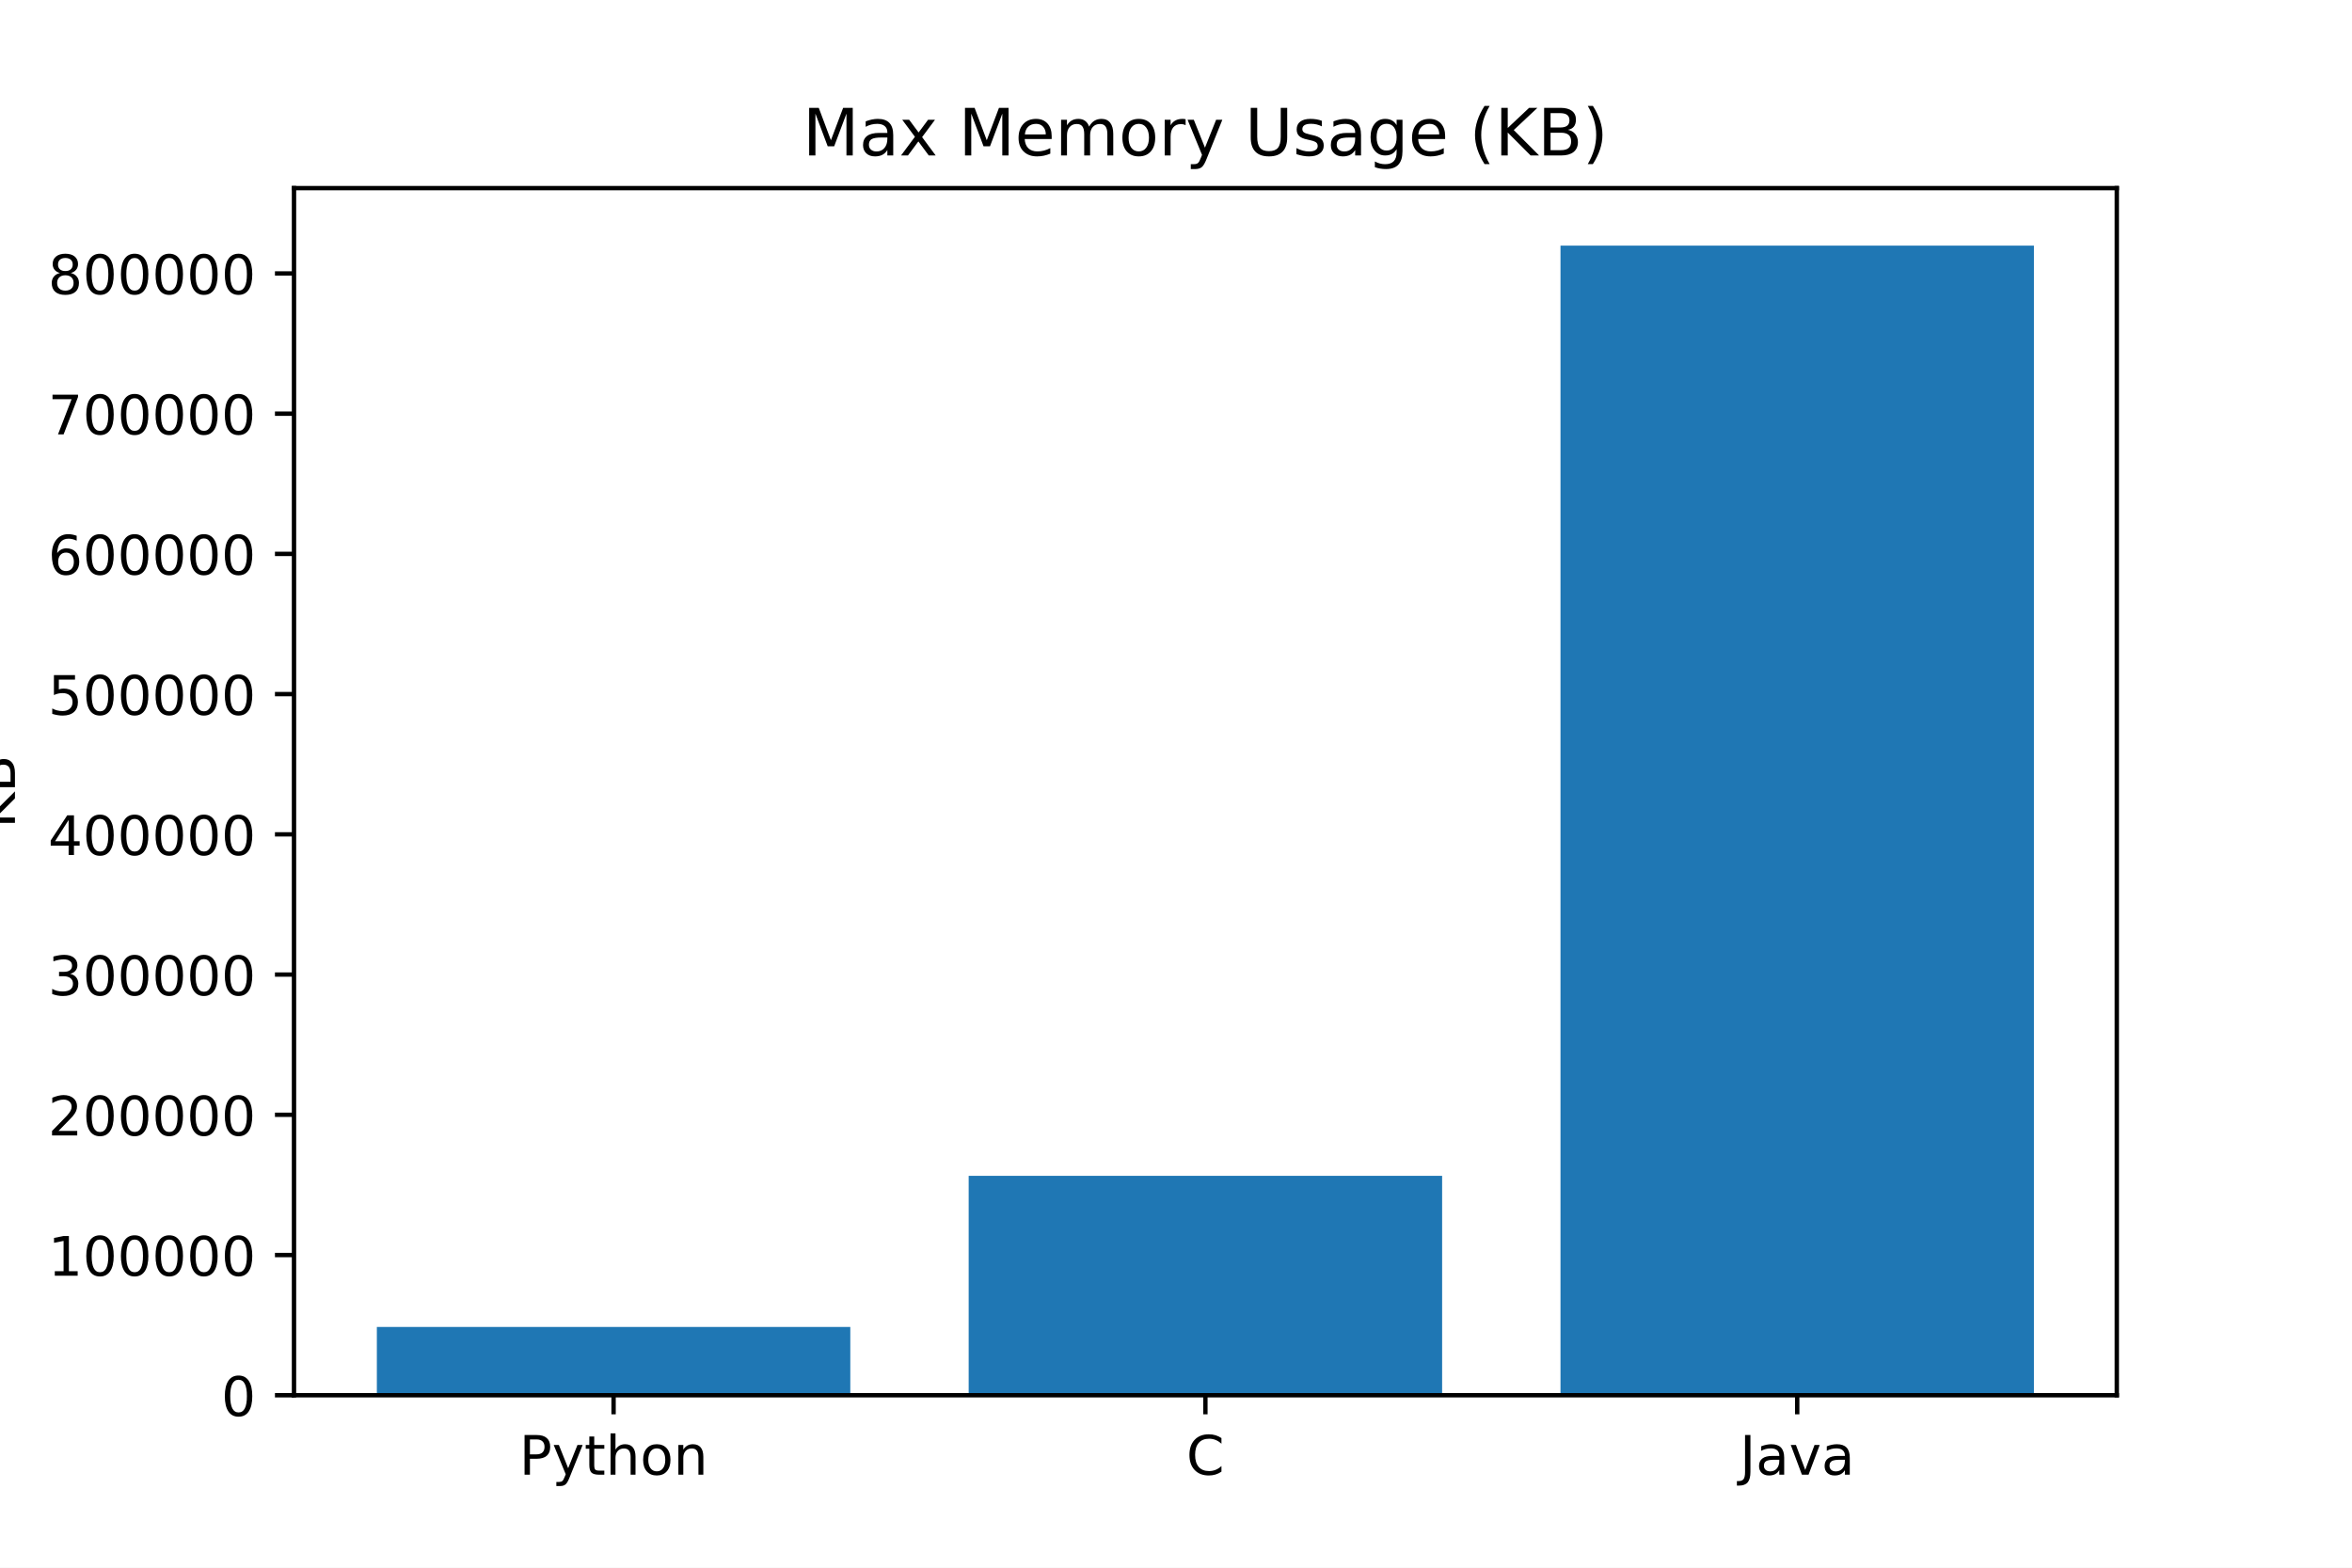
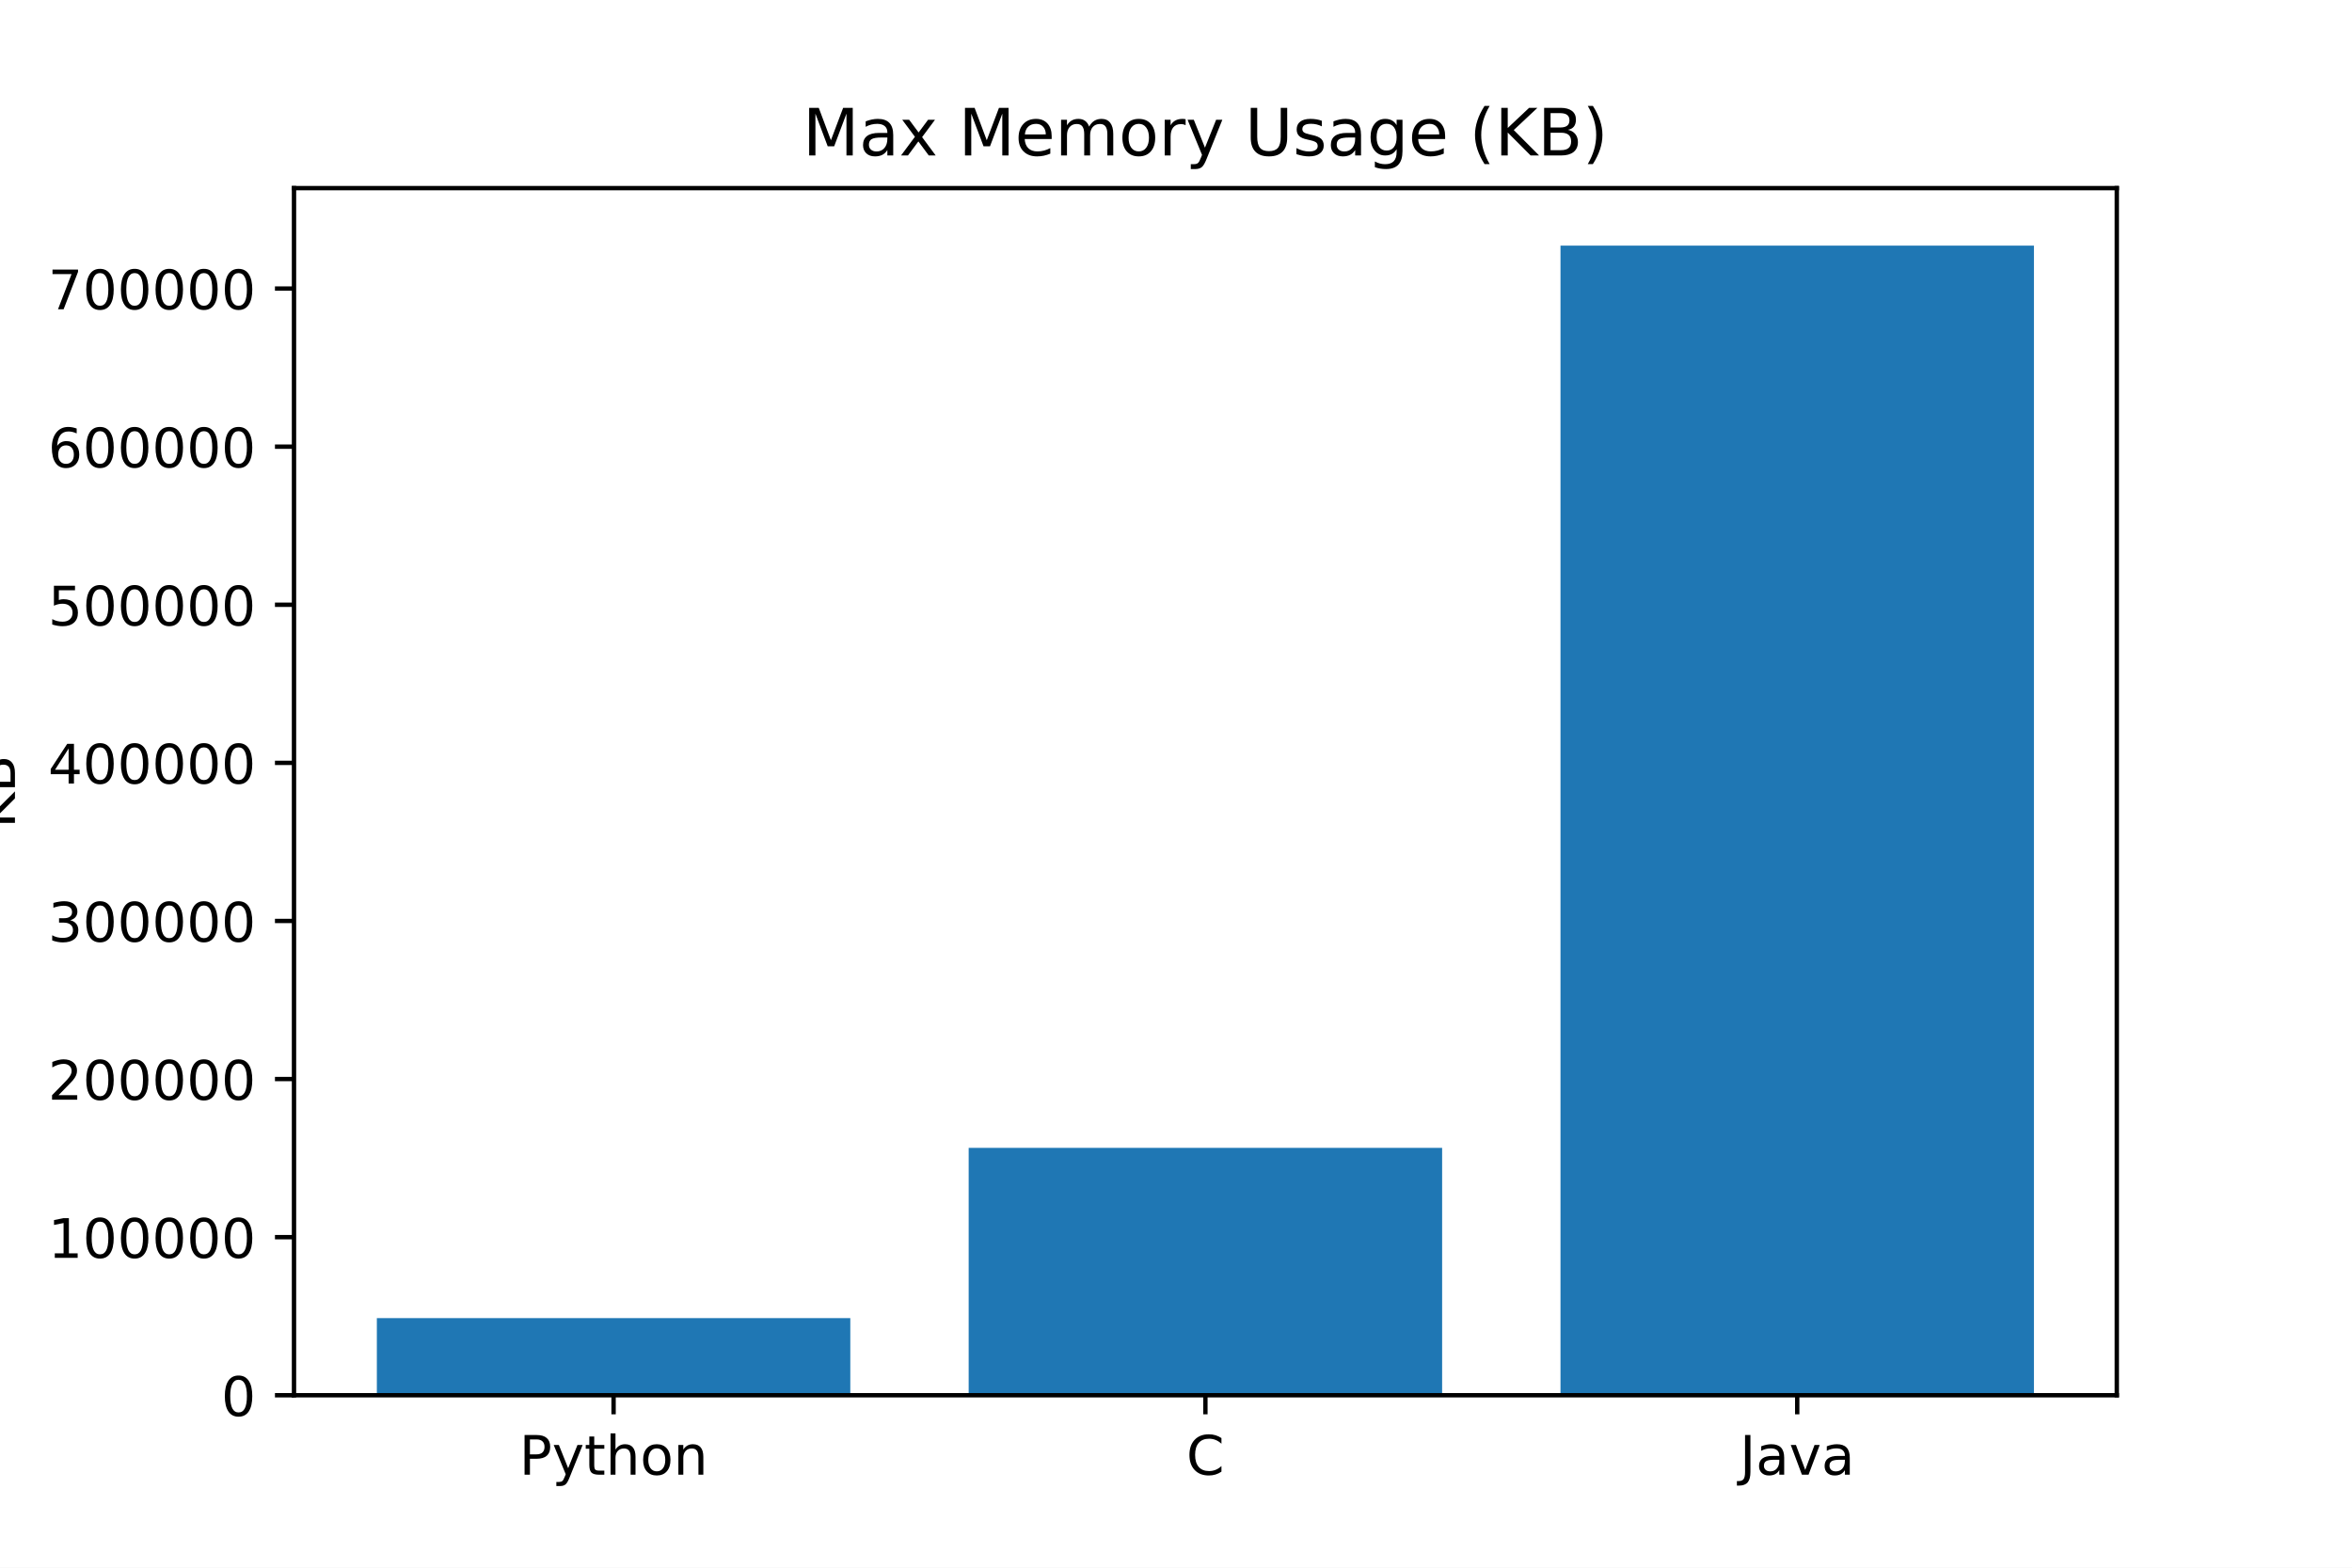
<svg xmlns="http://www.w3.org/2000/svg" xmlns:xlink="http://www.w3.org/1999/xlink" width="432pt" height="288pt" viewBox="0 0 432 288" version="1.1">
  <defs>
    <style type="text/css">*{stroke-linejoin: round; stroke-linecap: butt}</style>
  </defs>
  <g id="figure_1">
    <g id="patch_1">
      <path d="M 0 288  L 432 288  L 432 0  L 0 0  z " style="fill: #ffffff" />
    </g>
    <g id="axes_1">
      <g id="patch_2">
        <path d="M 54 256.32  L 388.8 256.32  L 388.8 34.56  L 54 34.56  z " style="fill: #ffffff" />
      </g>
      <g id="patch_3">
-         <path d="M 69.218 256.32  L 156.179 256.32  L 156.179 243.778  L 69.218 243.778  z " clip-path="url(#pfbca630afa)" style="fill: #1f77b4" />
+         <path d="M 69.218 256.32  L 156.179 256.32  L 156.179 242.147  L 69.218 242.147  z " clip-path="url(#pfc290d10bd)" style="fill: #1f77b4" />
      </g>
      <g id="patch_4">
-         <path d="M 177.919 256.32  L 264.881 256.32  L 264.881 216.011  L 177.919 216.011  z " clip-path="url(#pfbca630afa)" style="fill: #1f77b4" />
+         <path d="M 177.919 256.32  L 264.881 256.32  L 264.881 210.871  L 177.919 210.871  z " clip-path="url(#pfc290d10bd)" style="fill: #1f77b4" />
      </g>
      <g id="patch_5">
-         <path d="M 286.621 256.32  L 373.582 256.32  L 373.582 45.12  L 286.621 45.12  z " clip-path="url(#pfbca630afa)" style="fill: #1f77b4" />
+         <path d="M 286.621 256.32  L 373.582 256.32  L 373.582 45.12  L 286.621 45.12  z " clip-path="url(#pfc290d10bd)" style="fill: #1f77b4" />
      </g>
      <g id="matplotlib.axis_1">
        <g id="xtick_1">
          <g id="line2d_1">
            <defs>
-               <path id="m84c85e7e6d" d="M 0 0  L 0 3.5  " style="stroke: #000000; stroke-width: 0.8" />
+               <path id="mf3c9ba63a5" d="M 0 0  L 0 3.5  " style="stroke: #000000; stroke-width: 0.8" />
            </defs>
            <g>
-               <use xlink:href="#m84c85e7e6d" x="112.699" y="256.32" style="stroke: #000000; stroke-width: 0.8" />
+               <use xlink:href="#mf3c9ba63a5" x="112.699" y="256.32" style="stroke: #000000; stroke-width: 0.8" />
            </g>
          </g>
          <g id="text_1">
            <g transform="translate(95.36745 270.9184) scale(0.1 -0.1)">
              <defs>
                <path id="DejaVuSans-50" d="M 1259 4147  L 1259 2394  L 2053 2394  Q 2494 2394 2734 2622  Q 2975 2850 2975 3272  Q 2975 3691 2734 3919  Q 2494 4147 2053 4147  L 1259 4147  z M 628 4666  L 2053 4666  Q 2838 4666 3239 4311  Q 3641 3956 3641 3272  Q 3641 2581 3239 2228  Q 2838 1875 2053 1875  L 1259 1875  L 1259 0  L 628 0  L 628 4666  z " transform="scale(0.015625)" />
                <path id="DejaVuSans-79" d="M 2059 -325  Q 1816 -950 1584 -1140  Q 1353 -1331 966 -1331  L 506 -1331  L 506 -850  L 844 -850  Q 1081 -850 1212 -737  Q 1344 -625 1503 -206  L 1606 56  L 191 3500  L 800 3500  L 1894 763  L 2988 3500  L 3597 3500  L 2059 -325  z " transform="scale(0.015625)" />
                <path id="DejaVuSans-74" d="M 1172 4494  L 1172 3500  L 2356 3500  L 2356 3053  L 1172 3053  L 1172 1153  Q 1172 725 1289 603  Q 1406 481 1766 481  L 2356 481  L 2356 0  L 1766 0  Q 1100 0 847 248  Q 594 497 594 1153  L 594 3053  L 172 3053  L 172 3500  L 594 3500  L 594 4494  L 1172 4494  z " transform="scale(0.015625)" />
                <path id="DejaVuSans-68" d="M 3513 2113  L 3513 0  L 2938 0  L 2938 2094  Q 2938 2591 2744 2837  Q 2550 3084 2163 3084  Q 1697 3084 1428 2787  Q 1159 2491 1159 1978  L 1159 0  L 581 0  L 581 4863  L 1159 4863  L 1159 2956  Q 1366 3272 1645 3428  Q 1925 3584 2291 3584  Q 2894 3584 3203 3211  Q 3513 2838 3513 2113  z " transform="scale(0.015625)" />
                <path id="DejaVuSans-6f" d="M 1959 3097  Q 1497 3097 1228 2736  Q 959 2375 959 1747  Q 959 1119 1226 758  Q 1494 397 1959 397  Q 2419 397 2687 759  Q 2956 1122 2956 1747  Q 2956 2369 2687 2733  Q 2419 3097 1959 3097  z M 1959 3584  Q 2709 3584 3137 3096  Q 3566 2609 3566 1747  Q 3566 888 3137 398  Q 2709 -91 1959 -91  Q 1206 -91 779 398  Q 353 888 353 1747  Q 353 2609 779 3096  Q 1206 3584 1959 3584  z " transform="scale(0.015625)" />
                <path id="DejaVuSans-6e" d="M 3513 2113  L 3513 0  L 2938 0  L 2938 2094  Q 2938 2591 2744 2837  Q 2550 3084 2163 3084  Q 1697 3084 1428 2787  Q 1159 2491 1159 1978  L 1159 0  L 581 0  L 581 3500  L 1159 3500  L 1159 2956  Q 1366 3272 1645 3428  Q 1925 3584 2291 3584  Q 2894 3584 3203 3211  Q 3513 2838 3513 2113  z " transform="scale(0.015625)" />
              </defs>
              <use xlink:href="#DejaVuSans-50" />
              <use xlink:href="#DejaVuSans-79" transform="translate(60.30273 0)" />
              <use xlink:href="#DejaVuSans-74" transform="translate(119.4824 0)" />
              <use xlink:href="#DejaVuSans-68" transform="translate(158.6914 0)" />
              <use xlink:href="#DejaVuSans-6f" transform="translate(222.0703 0)" />
              <use xlink:href="#DejaVuSans-6e" transform="translate(283.252 0)" />
            </g>
          </g>
        </g>
        <g id="xtick_2">
          <g id="line2d_2">
            <g>
-               <use xlink:href="#m84c85e7e6d" x="221.4" y="256.32" style="stroke: #000000; stroke-width: 0.8" />
+               <use xlink:href="#mf3c9ba63a5" x="221.4" y="256.32" style="stroke: #000000; stroke-width: 0.8" />
            </g>
          </g>
          <g id="text_2">
            <g transform="translate(217.9086 270.9184) scale(0.1 -0.1)">
              <defs>
                <path id="DejaVuSans-43" d="M 4122 4306  L 4122 3641  Q 3803 3938 3442 4084  Q 3081 4231 2675 4231  Q 1875 4231 1450 3742  Q 1025 3253 1025 2328  Q 1025 1406 1450 917  Q 1875 428 2675 428  Q 3081 428 3442 575  Q 3803 722 4122 1019  L 4122 359  Q 3791 134 3420 21  Q 3050 -91 2638 -91  Q 1578 -91 968 557  Q 359 1206 359 2328  Q 359 3453 968 4101  Q 1578 4750 2638 4750  Q 3056 4750 3426 4639  Q 3797 4528 4122 4306  z " transform="scale(0.015625)" />
              </defs>
              <use xlink:href="#DejaVuSans-43" />
            </g>
          </g>
        </g>
        <g id="xtick_3">
          <g id="line2d_3">
            <g>
-               <use xlink:href="#m84c85e7e6d" x="330.101" y="256.32" style="stroke: #000000; stroke-width: 0.8" />
+               <use xlink:href="#mf3c9ba63a5" x="330.101" y="256.32" style="stroke: #000000; stroke-width: 0.8" />
            </g>
          </g>
          <g id="text_3">
            <g transform="translate(319.5388 270.9184) scale(0.1 -0.1)">
              <defs>
                <path id="DejaVuSans-4a" d="M 628 4666  L 1259 4666  L 1259 325  Q 1259 -519 939 -900  Q 619 -1281 -91 -1281  L -331 -1281  L -331 -750  L -134 -750  Q 284 -750 456 -515  Q 628 -281 628 325  L 628 4666  z " transform="scale(0.015625)" />
                <path id="DejaVuSans-61" d="M 2194 1759  Q 1497 1759 1228 1600  Q 959 1441 959 1056  Q 959 750 1161 570  Q 1363 391 1709 391  Q 2188 391 2477 730  Q 2766 1069 2766 1631  L 2766 1759  L 2194 1759  z M 3341 1997  L 3341 0  L 2766 0  L 2766 531  Q 2569 213 2275 61  Q 1981 -91 1556 -91  Q 1019 -91 701 211  Q 384 513 384 1019  Q 384 1609 779 1909  Q 1175 2209 1959 2209  L 2766 2209  L 2766 2266  Q 2766 2663 2505 2880  Q 2244 3097 1772 3097  Q 1472 3097 1187 3025  Q 903 2953 641 2809  L 641 3341  Q 956 3463 1253 3523  Q 1550 3584 1831 3584  Q 2591 3584 2966 3190  Q 3341 2797 3341 1997  z " transform="scale(0.015625)" />
                <path id="DejaVuSans-76" d="M 191 3500  L 800 3500  L 1894 563  L 2988 3500  L 3597 3500  L 2284 0  L 1503 0  L 191 3500  z " transform="scale(0.015625)" />
              </defs>
              <use xlink:href="#DejaVuSans-4a" />
              <use xlink:href="#DejaVuSans-61" transform="translate(29.49219 0)" />
              <use xlink:href="#DejaVuSans-76" transform="translate(90.77148 0)" />
              <use xlink:href="#DejaVuSans-61" transform="translate(149.9512 0)" />
            </g>
          </g>
        </g>
      </g>
      <g id="matplotlib.axis_2">
        <g id="ytick_1">
          <g id="line2d_4">
            <defs>
-               <path id="mc1dc805c9e" d="M 0 0  L -3.5 0  " style="stroke: #000000; stroke-width: 0.8" />
+               <path id="m84b159cc43" d="M 0 0  L -3.5 0  " style="stroke: #000000; stroke-width: 0.8" />
            </defs>
            <g>
-               <use xlink:href="#mc1dc805c9e" x="54" y="256.32" style="stroke: #000000; stroke-width: 0.8" />
+               <use xlink:href="#m84b159cc43" x="54" y="256.32" style="stroke: #000000; stroke-width: 0.8" />
            </g>
          </g>
          <g id="text_4">
            <g transform="translate(40.6375 260.1192) scale(0.1 -0.1)">
              <defs>
                <path id="DejaVuSans-30" d="M 2034 4250  Q 1547 4250 1301 3770  Q 1056 3291 1056 2328  Q 1056 1369 1301 889  Q 1547 409 2034 409  Q 2525 409 2770 889  Q 3016 1369 3016 2328  Q 3016 3291 2770 3770  Q 2525 4250 2034 4250  z M 2034 4750  Q 2819 4750 3233 4129  Q 3647 3509 3647 2328  Q 3647 1150 3233 529  Q 2819 -91 2034 -91  Q 1250 -91 836 529  Q 422 1150 422 2328  Q 422 3509 836 4129  Q 1250 4750 2034 4750  z " transform="scale(0.015625)" />
              </defs>
              <use xlink:href="#DejaVuSans-30" />
            </g>
          </g>
        </g>
        <g id="ytick_2">
          <g id="line2d_5">
            <g>
-               <use xlink:href="#mc1dc805c9e" x="54" y="230.559" style="stroke: #000000; stroke-width: 0.8" />
+               <use xlink:href="#m84b159cc43" x="54" y="227.276" style="stroke: #000000; stroke-width: 0.8" />
            </g>
          </g>
          <g id="text_5">
-             <g transform="translate(8.825 234.3585) scale(0.1 -0.1)">
+             <g transform="translate(8.825 231.0752) scale(0.1 -0.1)">
              <defs>
                <path id="DejaVuSans-31" d="M 794 531  L 1825 531  L 1825 4091  L 703 3866  L 703 4441  L 1819 4666  L 2450 4666  L 2450 531  L 3481 531  L 3481 0  L 794 0  L 794 531  z " transform="scale(0.015625)" />
              </defs>
              <use xlink:href="#DejaVuSans-31" />
              <use xlink:href="#DejaVuSans-30" transform="translate(63.62305 0)" />
              <use xlink:href="#DejaVuSans-30" transform="translate(127.2461 0)" />
              <use xlink:href="#DejaVuSans-30" transform="translate(190.8691 0)" />
              <use xlink:href="#DejaVuSans-30" transform="translate(254.4922 0)" />
              <use xlink:href="#DejaVuSans-30" transform="translate(318.1152 0)" />
            </g>
          </g>
        </g>
        <g id="ytick_3">
          <g id="line2d_6">
            <g>
-               <use xlink:href="#mc1dc805c9e" x="54" y="204.799" style="stroke: #000000; stroke-width: 0.8" />
+               <use xlink:href="#m84b159cc43" x="54" y="198.232" style="stroke: #000000; stroke-width: 0.8" />
            </g>
          </g>
          <g id="text_6">
-             <g transform="translate(8.825 208.5977) scale(0.1 -0.1)">
+             <g transform="translate(8.825 202.0312) scale(0.1 -0.1)">
              <defs>
                <path id="DejaVuSans-32" d="M 1228 531  L 3431 531  L 3431 0  L 469 0  L 469 531  Q 828 903 1448 1529  Q 2069 2156 2228 2338  Q 2531 2678 2651 2914  Q 2772 3150 2772 3378  Q 2772 3750 2511 3984  Q 2250 4219 1831 4219  Q 1534 4219 1204 4116  Q 875 4013 500 3803  L 500 4441  Q 881 4594 1212 4672  Q 1544 4750 1819 4750  Q 2544 4750 2975 4387  Q 3406 4025 3406 3419  Q 3406 3131 3298 2873  Q 3191 2616 2906 2266  Q 2828 2175 2409 1742  Q 1991 1309 1228 531  z " transform="scale(0.015625)" />
              </defs>
              <use xlink:href="#DejaVuSans-32" />
              <use xlink:href="#DejaVuSans-30" transform="translate(63.62305 0)" />
              <use xlink:href="#DejaVuSans-30" transform="translate(127.2461 0)" />
              <use xlink:href="#DejaVuSans-30" transform="translate(190.8691 0)" />
              <use xlink:href="#DejaVuSans-30" transform="translate(254.4922 0)" />
              <use xlink:href="#DejaVuSans-30" transform="translate(318.1152 0)" />
            </g>
          </g>
        </g>
        <g id="ytick_4">
          <g id="line2d_7">
            <g>
-               <use xlink:href="#mc1dc805c9e" x="54" y="179.038" style="stroke: #000000; stroke-width: 0.8" />
+               <use xlink:href="#m84b159cc43" x="54" y="169.188" style="stroke: #000000; stroke-width: 0.8" />
            </g>
          </g>
          <g id="text_7">
-             <g transform="translate(8.825 182.837) scale(0.1 -0.1)">
+             <g transform="translate(8.825 172.9872) scale(0.1 -0.1)">
              <defs>
                <path id="DejaVuSans-33" d="M 2597 2516  Q 3050 2419 3304 2112  Q 3559 1806 3559 1356  Q 3559 666 3084 287  Q 2609 -91 1734 -91  Q 1441 -91 1130 -33  Q 819 25 488 141  L 488 750  Q 750 597 1062 519  Q 1375 441 1716 441  Q 2309 441 2620 675  Q 2931 909 2931 1356  Q 2931 1769 2642 2001  Q 2353 2234 1838 2234  L 1294 2234  L 1294 2753  L 1863 2753  Q 2328 2753 2575 2939  Q 2822 3125 2822 3475  Q 2822 3834 2567 4026  Q 2313 4219 1838 4219  Q 1578 4219 1281 4162  Q 984 4106 628 3988  L 628 4550  Q 988 4650 1302 4700  Q 1616 4750 1894 4750  Q 2613 4750 3031 4423  Q 3450 4097 3450 3541  Q 3450 3153 3228 2886  Q 3006 2619 2597 2516  z " transform="scale(0.015625)" />
              </defs>
              <use xlink:href="#DejaVuSans-33" />
              <use xlink:href="#DejaVuSans-30" transform="translate(63.62305 0)" />
              <use xlink:href="#DejaVuSans-30" transform="translate(127.2461 0)" />
              <use xlink:href="#DejaVuSans-30" transform="translate(190.8691 0)" />
              <use xlink:href="#DejaVuSans-30" transform="translate(254.4922 0)" />
              <use xlink:href="#DejaVuSans-30" transform="translate(318.1152 0)" />
            </g>
          </g>
        </g>
        <g id="ytick_5">
          <g id="line2d_8">
            <g>
-               <use xlink:href="#mc1dc805c9e" x="54" y="153.277" style="stroke: #000000; stroke-width: 0.8" />
+               <use xlink:href="#m84b159cc43" x="54" y="140.144" style="stroke: #000000; stroke-width: 0.8" />
            </g>
          </g>
          <g id="text_8">
-             <g transform="translate(8.825 157.0762) scale(0.1 -0.1)">
+             <g transform="translate(8.825 143.9431) scale(0.1 -0.1)">
              <defs>
                <path id="DejaVuSans-34" d="M 2419 4116  L 825 1625  L 2419 1625  L 2419 4116  z M 2253 4666  L 3047 4666  L 3047 1625  L 3713 1625  L 3713 1100  L 3047 1100  L 3047 0  L 2419 0  L 2419 1100  L 313 1100  L 313 1709  L 2253 4666  z " transform="scale(0.015625)" />
              </defs>
              <use xlink:href="#DejaVuSans-34" />
              <use xlink:href="#DejaVuSans-30" transform="translate(63.62305 0)" />
              <use xlink:href="#DejaVuSans-30" transform="translate(127.2461 0)" />
              <use xlink:href="#DejaVuSans-30" transform="translate(190.8691 0)" />
              <use xlink:href="#DejaVuSans-30" transform="translate(254.4922 0)" />
              <use xlink:href="#DejaVuSans-30" transform="translate(318.1152 0)" />
            </g>
          </g>
        </g>
        <g id="ytick_6">
          <g id="line2d_9">
            <g>
-               <use xlink:href="#mc1dc805c9e" x="54" y="127.516" style="stroke: #000000; stroke-width: 0.8" />
+               <use xlink:href="#m84b159cc43" x="54" y="111.1" style="stroke: #000000; stroke-width: 0.8" />
            </g>
          </g>
          <g id="text_9">
-             <g transform="translate(8.825 131.3155) scale(0.1 -0.1)">
+             <g transform="translate(8.825 114.8991) scale(0.1 -0.1)">
              <defs>
                <path id="DejaVuSans-35" d="M 691 4666  L 3169 4666  L 3169 4134  L 1269 4134  L 1269 2991  Q 1406 3038 1543 3061  Q 1681 3084 1819 3084  Q 2600 3084 3056 2656  Q 3513 2228 3513 1497  Q 3513 744 3044 326  Q 2575 -91 1722 -91  Q 1428 -91 1123 -41  Q 819 9 494 109  L 494 744  Q 775 591 1075 516  Q 1375 441 1709 441  Q 2250 441 2565 725  Q 2881 1009 2881 1497  Q 2881 1984 2565 2268  Q 2250 2553 1709 2553  Q 1456 2553 1204 2497  Q 953 2441 691 2322  L 691 4666  z " transform="scale(0.015625)" />
              </defs>
              <use xlink:href="#DejaVuSans-35" />
              <use xlink:href="#DejaVuSans-30" transform="translate(63.62305 0)" />
              <use xlink:href="#DejaVuSans-30" transform="translate(127.2461 0)" />
              <use xlink:href="#DejaVuSans-30" transform="translate(190.8691 0)" />
              <use xlink:href="#DejaVuSans-30" transform="translate(254.4922 0)" />
              <use xlink:href="#DejaVuSans-30" transform="translate(318.1152 0)" />
            </g>
          </g>
        </g>
        <g id="ytick_7">
          <g id="line2d_10">
            <g>
-               <use xlink:href="#mc1dc805c9e" x="54" y="101.756" style="stroke: #000000; stroke-width: 0.8" />
+               <use xlink:href="#m84b159cc43" x="54" y="82.056" style="stroke: #000000; stroke-width: 0.8" />
            </g>
          </g>
          <g id="text_10">
-             <g transform="translate(8.825 105.5547) scale(0.1 -0.1)">
+             <g transform="translate(8.825 85.85508) scale(0.1 -0.1)">
              <defs>
                <path id="DejaVuSans-36" d="M 2113 2584  Q 1688 2584 1439 2293  Q 1191 2003 1191 1497  Q 1191 994 1439 701  Q 1688 409 2113 409  Q 2538 409 2786 701  Q 3034 994 3034 1497  Q 3034 2003 2786 2293  Q 2538 2584 2113 2584  z M 3366 4563  L 3366 3988  Q 3128 4100 2886 4159  Q 2644 4219 2406 4219  Q 1781 4219 1451 3797  Q 1122 3375 1075 2522  Q 1259 2794 1537 2939  Q 1816 3084 2150 3084  Q 2853 3084 3261 2657  Q 3669 2231 3669 1497  Q 3669 778 3244 343  Q 2819 -91 2113 -91  Q 1303 -91 875 529  Q 447 1150 447 2328  Q 447 3434 972 4092  Q 1497 4750 2381 4750  Q 2619 4750 2861 4703  Q 3103 4656 3366 4563  z " transform="scale(0.015625)" />
              </defs>
              <use xlink:href="#DejaVuSans-36" />
              <use xlink:href="#DejaVuSans-30" transform="translate(63.62305 0)" />
              <use xlink:href="#DejaVuSans-30" transform="translate(127.2461 0)" />
              <use xlink:href="#DejaVuSans-30" transform="translate(190.8691 0)" />
              <use xlink:href="#DejaVuSans-30" transform="translate(254.4922 0)" />
              <use xlink:href="#DejaVuSans-30" transform="translate(318.1152 0)" />
            </g>
          </g>
        </g>
        <g id="ytick_8">
          <g id="line2d_11">
            <g>
-               <use xlink:href="#mc1dc805c9e" x="54" y="75.995" style="stroke: #000000; stroke-width: 0.8" />
+               <use xlink:href="#m84b159cc43" x="54" y="53.012" style="stroke: #000000; stroke-width: 0.8" />
            </g>
          </g>
          <g id="text_11">
-             <g transform="translate(8.825 79.79399) scale(0.1 -0.1)">
+             <g transform="translate(8.825 56.81106) scale(0.1 -0.1)">
              <defs>
                <path id="DejaVuSans-37" d="M 525 4666  L 3525 4666  L 3525 4397  L 1831 0  L 1172 0  L 2766 4134  L 525 4134  L 525 4666  z " transform="scale(0.015625)" />
              </defs>
              <use xlink:href="#DejaVuSans-37" />
              <use xlink:href="#DejaVuSans-30" transform="translate(63.62305 0)" />
              <use xlink:href="#DejaVuSans-30" transform="translate(127.2461 0)" />
              <use xlink:href="#DejaVuSans-30" transform="translate(190.8691 0)" />
              <use xlink:href="#DejaVuSans-30" transform="translate(254.4922 0)" />
              <use xlink:href="#DejaVuSans-30" transform="translate(318.1152 0)" />
            </g>
          </g>
        </g>
-         <g id="ytick_9">
-           <g id="line2d_12">
-             <g>
-               <use xlink:href="#mc1dc805c9e" x="54" y="50.234" style="stroke: #000000; stroke-width: 0.8" />
-             </g>
-           </g>
-           <g id="text_12">
-             <g transform="translate(8.825 54.03324) scale(0.1 -0.1)">
-               <defs>
-                 <path id="DejaVuSans-38" d="M 2034 2216  Q 1584 2216 1326 1975  Q 1069 1734 1069 1313  Q 1069 891 1326 650  Q 1584 409 2034 409  Q 2484 409 2743 651  Q 3003 894 3003 1313  Q 3003 1734 2745 1975  Q 2488 2216 2034 2216  z M 1403 2484  Q 997 2584 770 2862  Q 544 3141 544 3541  Q 544 4100 942 4425  Q 1341 4750 2034 4750  Q 2731 4750 3128 4425  Q 3525 4100 3525 3541  Q 3525 3141 3298 2862  Q 3072 2584 2669 2484  Q 3125 2378 3379 2068  Q 3634 1759 3634 1313  Q 3634 634 3220 271  Q 2806 -91 2034 -91  Q 1263 -91 848 271  Q 434 634 434 1313  Q 434 1759 690 2068  Q 947 2378 1403 2484  z M 1172 3481  Q 1172 3119 1398 2916  Q 1625 2713 2034 2713  Q 2441 2713 2670 2916  Q 2900 3119 2900 3481  Q 2900 3844 2670 4047  Q 2441 4250 2034 4250  Q 1625 4250 1398 4047  Q 1172 3844 1172 3481  z " transform="scale(0.015625)" />
-               </defs>
-               <use xlink:href="#DejaVuSans-38" />
-               <use xlink:href="#DejaVuSans-30" transform="translate(63.62305 0)" />
-               <use xlink:href="#DejaVuSans-30" transform="translate(127.2461 0)" />
-               <use xlink:href="#DejaVuSans-30" transform="translate(190.8691 0)" />
-               <use xlink:href="#DejaVuSans-30" transform="translate(254.4922 0)" />
-               <use xlink:href="#DejaVuSans-30" transform="translate(318.1152 0)" />
-             </g>
-           </g>
-         </g>
-         <g id="text_13">
+         <g id="text_12">
          <g transform="translate(2.745312 152.1494) rotate(-90) scale(0.1 -0.1)">
            <defs>
              <path id="DejaVuSans-4b" d="M 628 4666  L 1259 4666  L 1259 2694  L 3353 4666  L 4166 4666  L 1850 2491  L 4331 0  L 3500 0  L 1259 2247  L 1259 0  L 628 0  L 628 4666  z " transform="scale(0.015625)" />
              <path id="DejaVuSans-42" d="M 1259 2228  L 1259 519  L 2272 519  Q 2781 519 3026 730  Q 3272 941 3272 1375  Q 3272 1813 3026 2020  Q 2781 2228 2272 2228  L 1259 2228  z M 1259 4147  L 1259 2741  L 2194 2741  Q 2656 2741 2882 2914  Q 3109 3088 3109 3444  Q 3109 3797 2882 3972  Q 2656 4147 2194 4147  L 1259 4147  z M 628 4666  L 2241 4666  Q 2963 4666 3353 4366  Q 3744 4066 3744 3513  Q 3744 3084 3544 2831  Q 3344 2578 2956 2516  Q 3422 2416 3680 2098  Q 3938 1781 3938 1306  Q 3938 681 3513 340  Q 3088 0 2303 0  L 628 0  L 628 4666  z " transform="scale(0.015625)" />
            </defs>
            <use xlink:href="#DejaVuSans-4b" />
            <use xlink:href="#DejaVuSans-42" transform="translate(65.57617 0)" />
          </g>
        </g>
      </g>
      <g id="patch_6">
        <path d="M 54 256.32  L 54 34.56  " style="fill: none; stroke: #000000; stroke-width: 0.8; stroke-linejoin: miter; stroke-linecap: square" />
      </g>
      <g id="patch_7">
        <path d="M 388.8 256.32  L 388.8 34.56  " style="fill: none; stroke: #000000; stroke-width: 0.8; stroke-linejoin: miter; stroke-linecap: square" />
      </g>
      <g id="patch_8">
        <path d="M 54 256.32  L 388.8 256.32  " style="fill: none; stroke: #000000; stroke-width: 0.8; stroke-linejoin: miter; stroke-linecap: square" />
      </g>
      <g id="patch_9">
        <path d="M 54 34.56  L 388.8 34.56  " style="fill: none; stroke: #000000; stroke-width: 0.8; stroke-linejoin: miter; stroke-linecap: square" />
      </g>
-       <g id="text_14">
+       <g id="text_13">
        <g transform="translate(147.4444 28.56) scale(0.12 -0.12)">
          <defs>
            <path id="DejaVuSans-4d" d="M 628 4666  L 1569 4666  L 2759 1491  L 3956 4666  L 4897 4666  L 4897 0  L 4281 0  L 4281 4097  L 3078 897  L 2444 897  L 1241 4097  L 1241 0  L 628 0  L 628 4666  z " transform="scale(0.015625)" />
            <path id="DejaVuSans-78" d="M 3513 3500  L 2247 1797  L 3578 0  L 2900 0  L 1881 1375  L 863 0  L 184 0  L 1544 1831  L 300 3500  L 978 3500  L 1906 2253  L 2834 3500  L 3513 3500  z " transform="scale(0.015625)" />
            <path id="DejaVuSans-20" transform="scale(0.015625)" />
            <path id="DejaVuSans-65" d="M 3597 1894  L 3597 1613  L 953 1613  Q 991 1019 1311 708  Q 1631 397 2203 397  Q 2534 397 2845 478  Q 3156 559 3463 722  L 3463 178  Q 3153 47 2828 -22  Q 2503 -91 2169 -91  Q 1331 -91 842 396  Q 353 884 353 1716  Q 353 2575 817 3079  Q 1281 3584 2069 3584  Q 2775 3584 3186 3129  Q 3597 2675 3597 1894  z M 3022 2063  Q 3016 2534 2758 2815  Q 2500 3097 2075 3097  Q 1594 3097 1305 2825  Q 1016 2553 972 2059  L 3022 2063  z " transform="scale(0.015625)" />
            <path id="DejaVuSans-6d" d="M 3328 2828  Q 3544 3216 3844 3400  Q 4144 3584 4550 3584  Q 5097 3584 5394 3201  Q 5691 2819 5691 2113  L 5691 0  L 5113 0  L 5113 2094  Q 5113 2597 4934 2840  Q 4756 3084 4391 3084  Q 3944 3084 3684 2787  Q 3425 2491 3425 1978  L 3425 0  L 2847 0  L 2847 2094  Q 2847 2600 2669 2842  Q 2491 3084 2119 3084  Q 1678 3084 1418 2786  Q 1159 2488 1159 1978  L 1159 0  L 581 0  L 581 3500  L 1159 3500  L 1159 2956  Q 1356 3278 1631 3431  Q 1906 3584 2284 3584  Q 2666 3584 2933 3390  Q 3200 3197 3328 2828  z " transform="scale(0.015625)" />
            <path id="DejaVuSans-72" d="M 2631 2963  Q 2534 3019 2420 3045  Q 2306 3072 2169 3072  Q 1681 3072 1420 2755  Q 1159 2438 1159 1844  L 1159 0  L 581 0  L 581 3500  L 1159 3500  L 1159 2956  Q 1341 3275 1631 3429  Q 1922 3584 2338 3584  Q 2397 3584 2469 3576  Q 2541 3569 2628 3553  L 2631 2963  z " transform="scale(0.015625)" />
            <path id="DejaVuSans-55" d="M 556 4666  L 1191 4666  L 1191 1831  Q 1191 1081 1462 751  Q 1734 422 2344 422  Q 2950 422 3222 751  Q 3494 1081 3494 1831  L 3494 4666  L 4128 4666  L 4128 1753  Q 4128 841 3676 375  Q 3225 -91 2344 -91  Q 1459 -91 1007 375  Q 556 841 556 1753  L 556 4666  z " transform="scale(0.015625)" />
            <path id="DejaVuSans-73" d="M 2834 3397  L 2834 2853  Q 2591 2978 2328 3040  Q 2066 3103 1784 3103  Q 1356 3103 1142 2972  Q 928 2841 928 2578  Q 928 2378 1081 2264  Q 1234 2150 1697 2047  L 1894 2003  Q 2506 1872 2764 1633  Q 3022 1394 3022 966  Q 3022 478 2636 193  Q 2250 -91 1575 -91  Q 1294 -91 989 -36  Q 684 19 347 128  L 347 722  Q 666 556 975 473  Q 1284 391 1588 391  Q 1994 391 2212 530  Q 2431 669 2431 922  Q 2431 1156 2273 1281  Q 2116 1406 1581 1522  L 1381 1569  Q 847 1681 609 1914  Q 372 2147 372 2553  Q 372 3047 722 3315  Q 1072 3584 1716 3584  Q 2034 3584 2315 3537  Q 2597 3491 2834 3397  z " transform="scale(0.015625)" />
            <path id="DejaVuSans-67" d="M 2906 1791  Q 2906 2416 2648 2759  Q 2391 3103 1925 3103  Q 1463 3103 1205 2759  Q 947 2416 947 1791  Q 947 1169 1205 825  Q 1463 481 1925 481  Q 2391 481 2648 825  Q 2906 1169 2906 1791  z M 3481 434  Q 3481 -459 3084 -895  Q 2688 -1331 1869 -1331  Q 1566 -1331 1297 -1286  Q 1028 -1241 775 -1147  L 775 -588  Q 1028 -725 1275 -790  Q 1522 -856 1778 -856  Q 2344 -856 2625 -561  Q 2906 -266 2906 331  L 2906 616  Q 2728 306 2450 153  Q 2172 0 1784 0  Q 1141 0 747 490  Q 353 981 353 1791  Q 353 2603 747 3093  Q 1141 3584 1784 3584  Q 2172 3584 2450 3431  Q 2728 3278 2906 2969  L 2906 3500  L 3481 3500  L 3481 434  z " transform="scale(0.015625)" />
            <path id="DejaVuSans-28" d="M 1984 4856  Q 1566 4138 1362 3434  Q 1159 2731 1159 2009  Q 1159 1288 1364 580  Q 1569 -128 1984 -844  L 1484 -844  Q 1016 -109 783 600  Q 550 1309 550 2009  Q 550 2706 781 3412  Q 1013 4119 1484 4856  L 1984 4856  z " transform="scale(0.015625)" />
            <path id="DejaVuSans-29" d="M 513 4856  L 1013 4856  Q 1481 4119 1714 3412  Q 1947 2706 1947 2009  Q 1947 1309 1714 600  Q 1481 -109 1013 -844  L 513 -844  Q 928 -128 1133 580  Q 1338 1288 1338 2009  Q 1338 2731 1133 3434  Q 928 4138 513 4856  z " transform="scale(0.015625)" />
          </defs>
          <use xlink:href="#DejaVuSans-4d" />
          <use xlink:href="#DejaVuSans-61" transform="translate(86.2793 0)" />
          <use xlink:href="#DejaVuSans-78" transform="translate(147.5586 0)" />
          <use xlink:href="#DejaVuSans-20" transform="translate(206.7383 0)" />
          <use xlink:href="#DejaVuSans-4d" transform="translate(238.5254 0)" />
          <use xlink:href="#DejaVuSans-65" transform="translate(324.8047 0)" />
          <use xlink:href="#DejaVuSans-6d" transform="translate(386.3281 0)" />
          <use xlink:href="#DejaVuSans-6f" transform="translate(483.7402 0)" />
          <use xlink:href="#DejaVuSans-72" transform="translate(544.9219 0)" />
          <use xlink:href="#DejaVuSans-79" transform="translate(586.0352 0)" />
          <use xlink:href="#DejaVuSans-20" transform="translate(645.2148 0)" />
          <use xlink:href="#DejaVuSans-55" transform="translate(677.002 0)" />
          <use xlink:href="#DejaVuSans-73" transform="translate(750.1953 0)" />
          <use xlink:href="#DejaVuSans-61" transform="translate(802.2949 0)" />
          <use xlink:href="#DejaVuSans-67" transform="translate(863.5742 0)" />
          <use xlink:href="#DejaVuSans-65" transform="translate(927.0508 0)" />
          <use xlink:href="#DejaVuSans-20" transform="translate(988.5742 0)" />
          <use xlink:href="#DejaVuSans-28" transform="translate(1020.361 0)" />
          <use xlink:href="#DejaVuSans-4b" transform="translate(1059.375 0)" />
          <use xlink:href="#DejaVuSans-42" transform="translate(1124.951 0)" />
          <use xlink:href="#DejaVuSans-29" transform="translate(1193.555 0)" />
        </g>
      </g>
    </g>
  </g>
  <defs>
-     <clipPath id="pfbca630afa">
+     <clipPath id="pfc290d10bd">
      <rect x="54" y="34.56" width="334.8" height="221.76" />
    </clipPath>
  </defs>
</svg>
